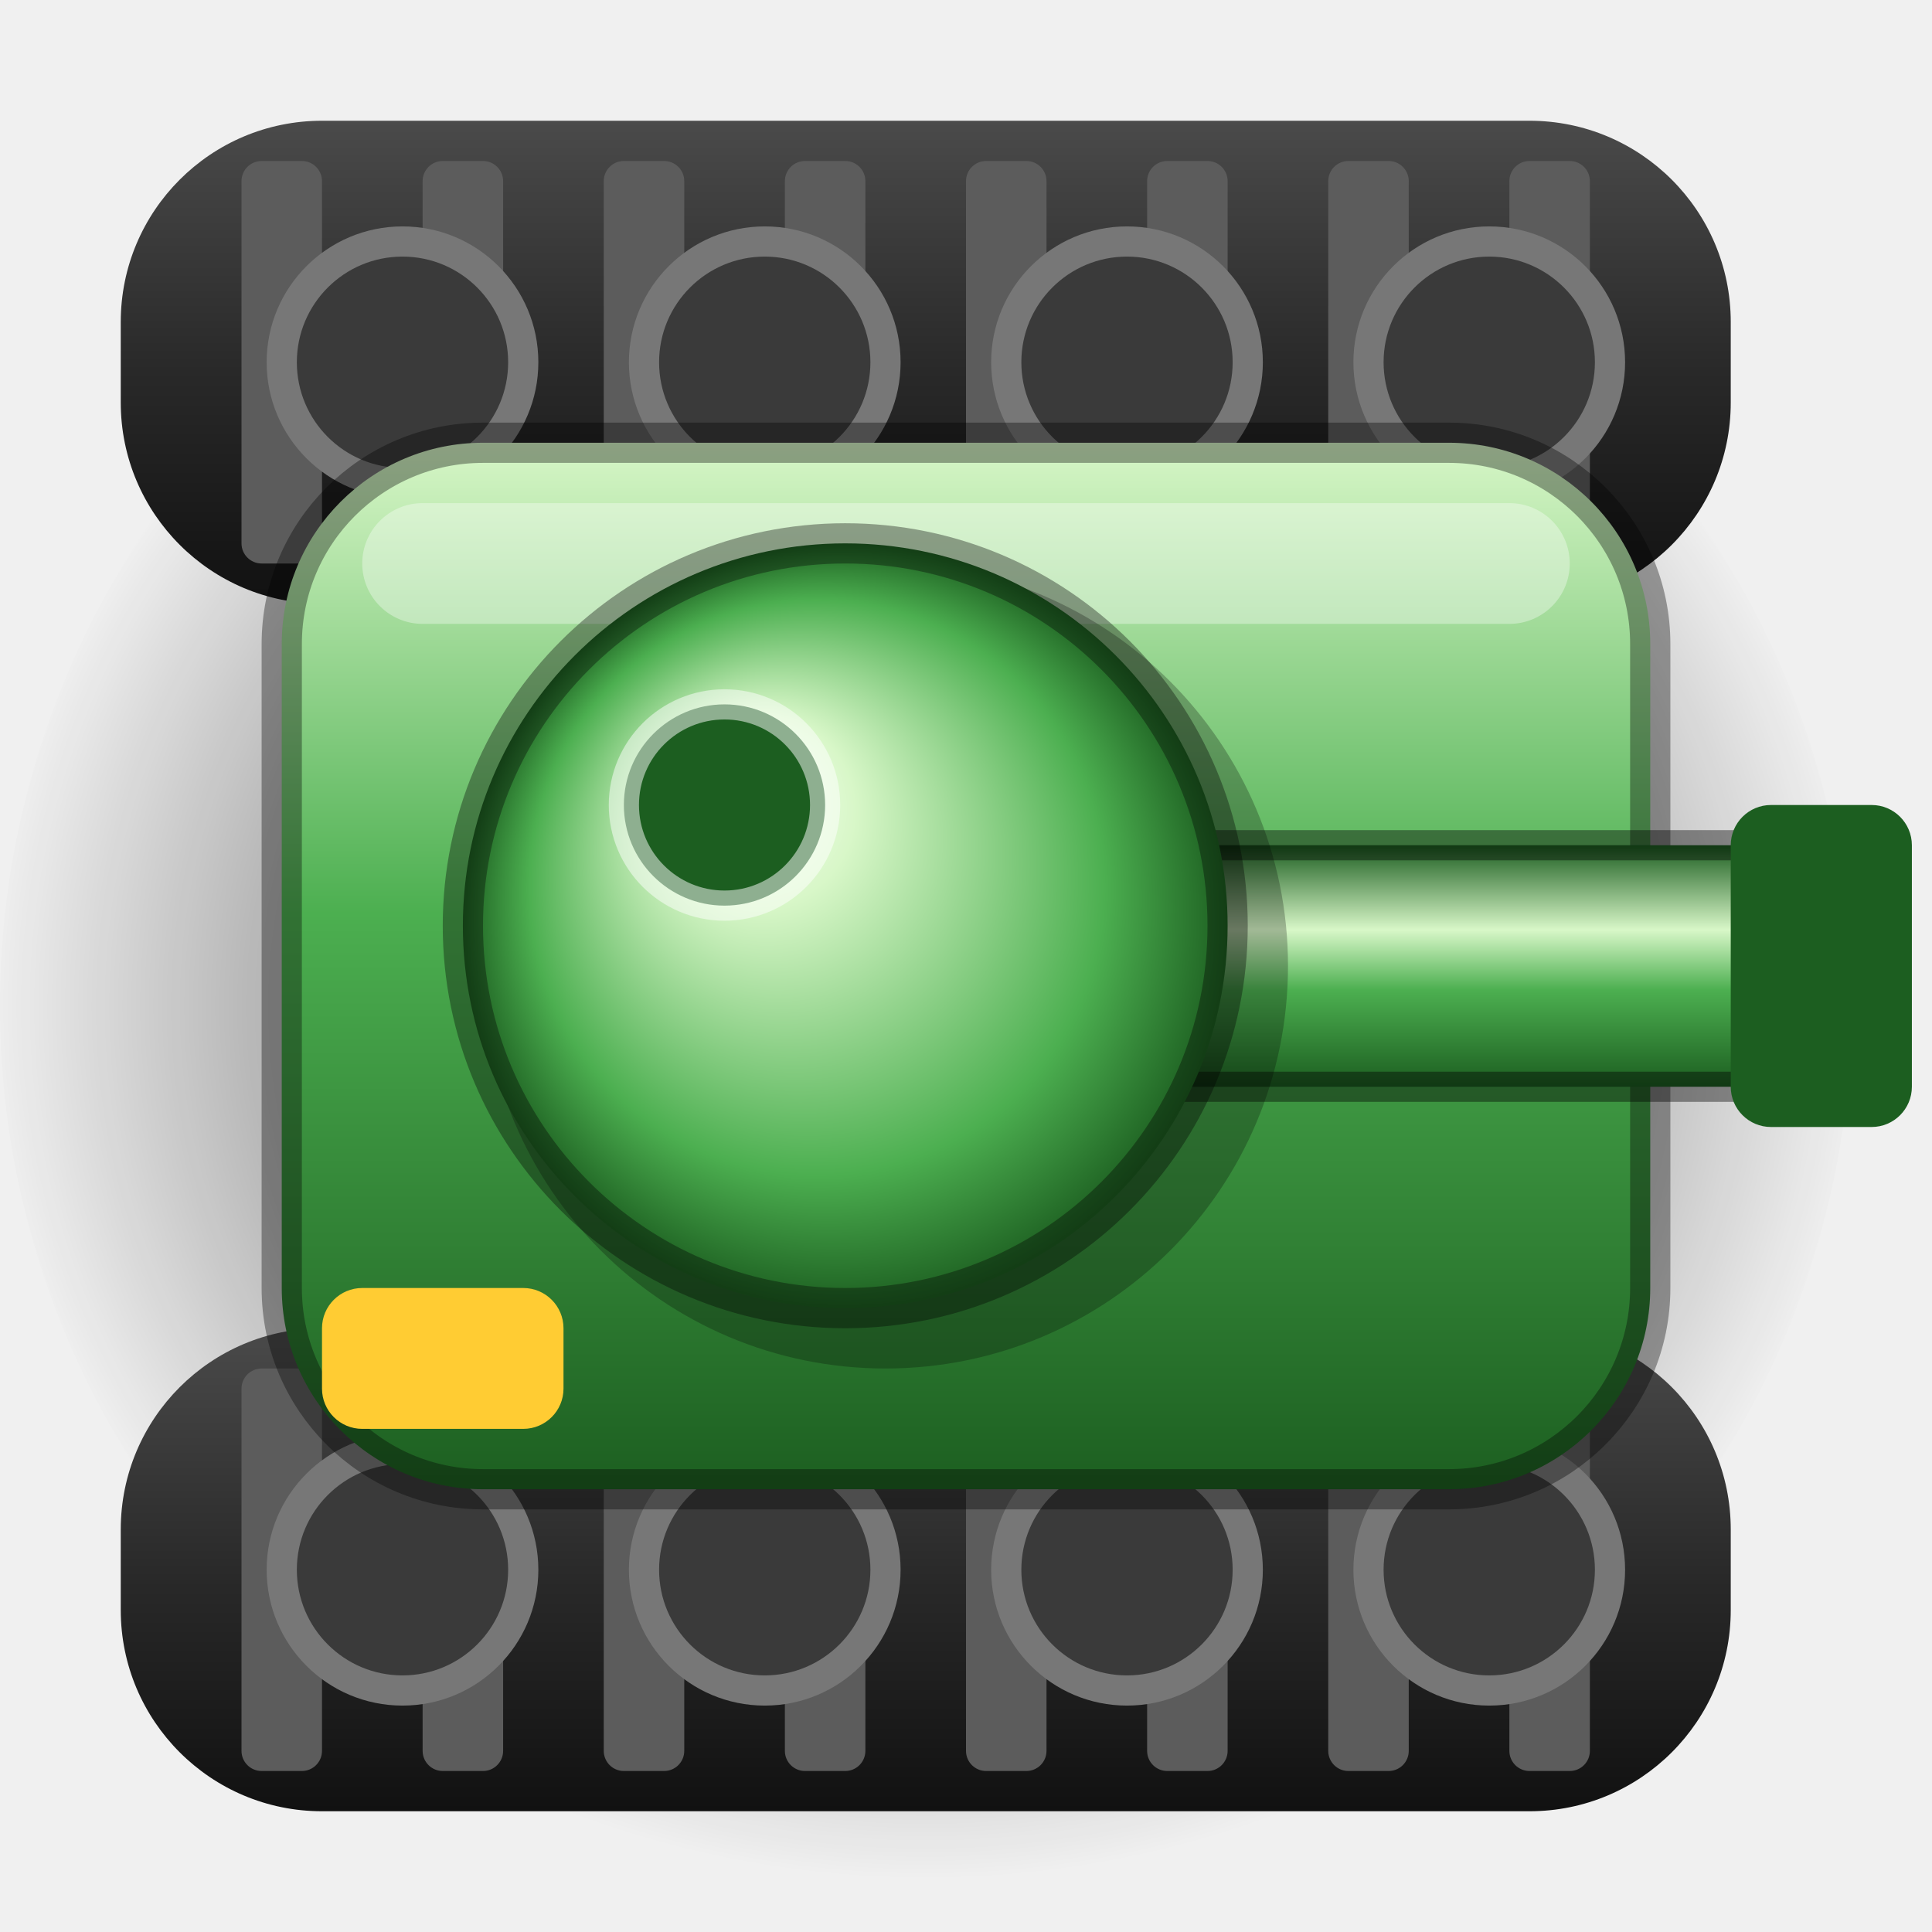
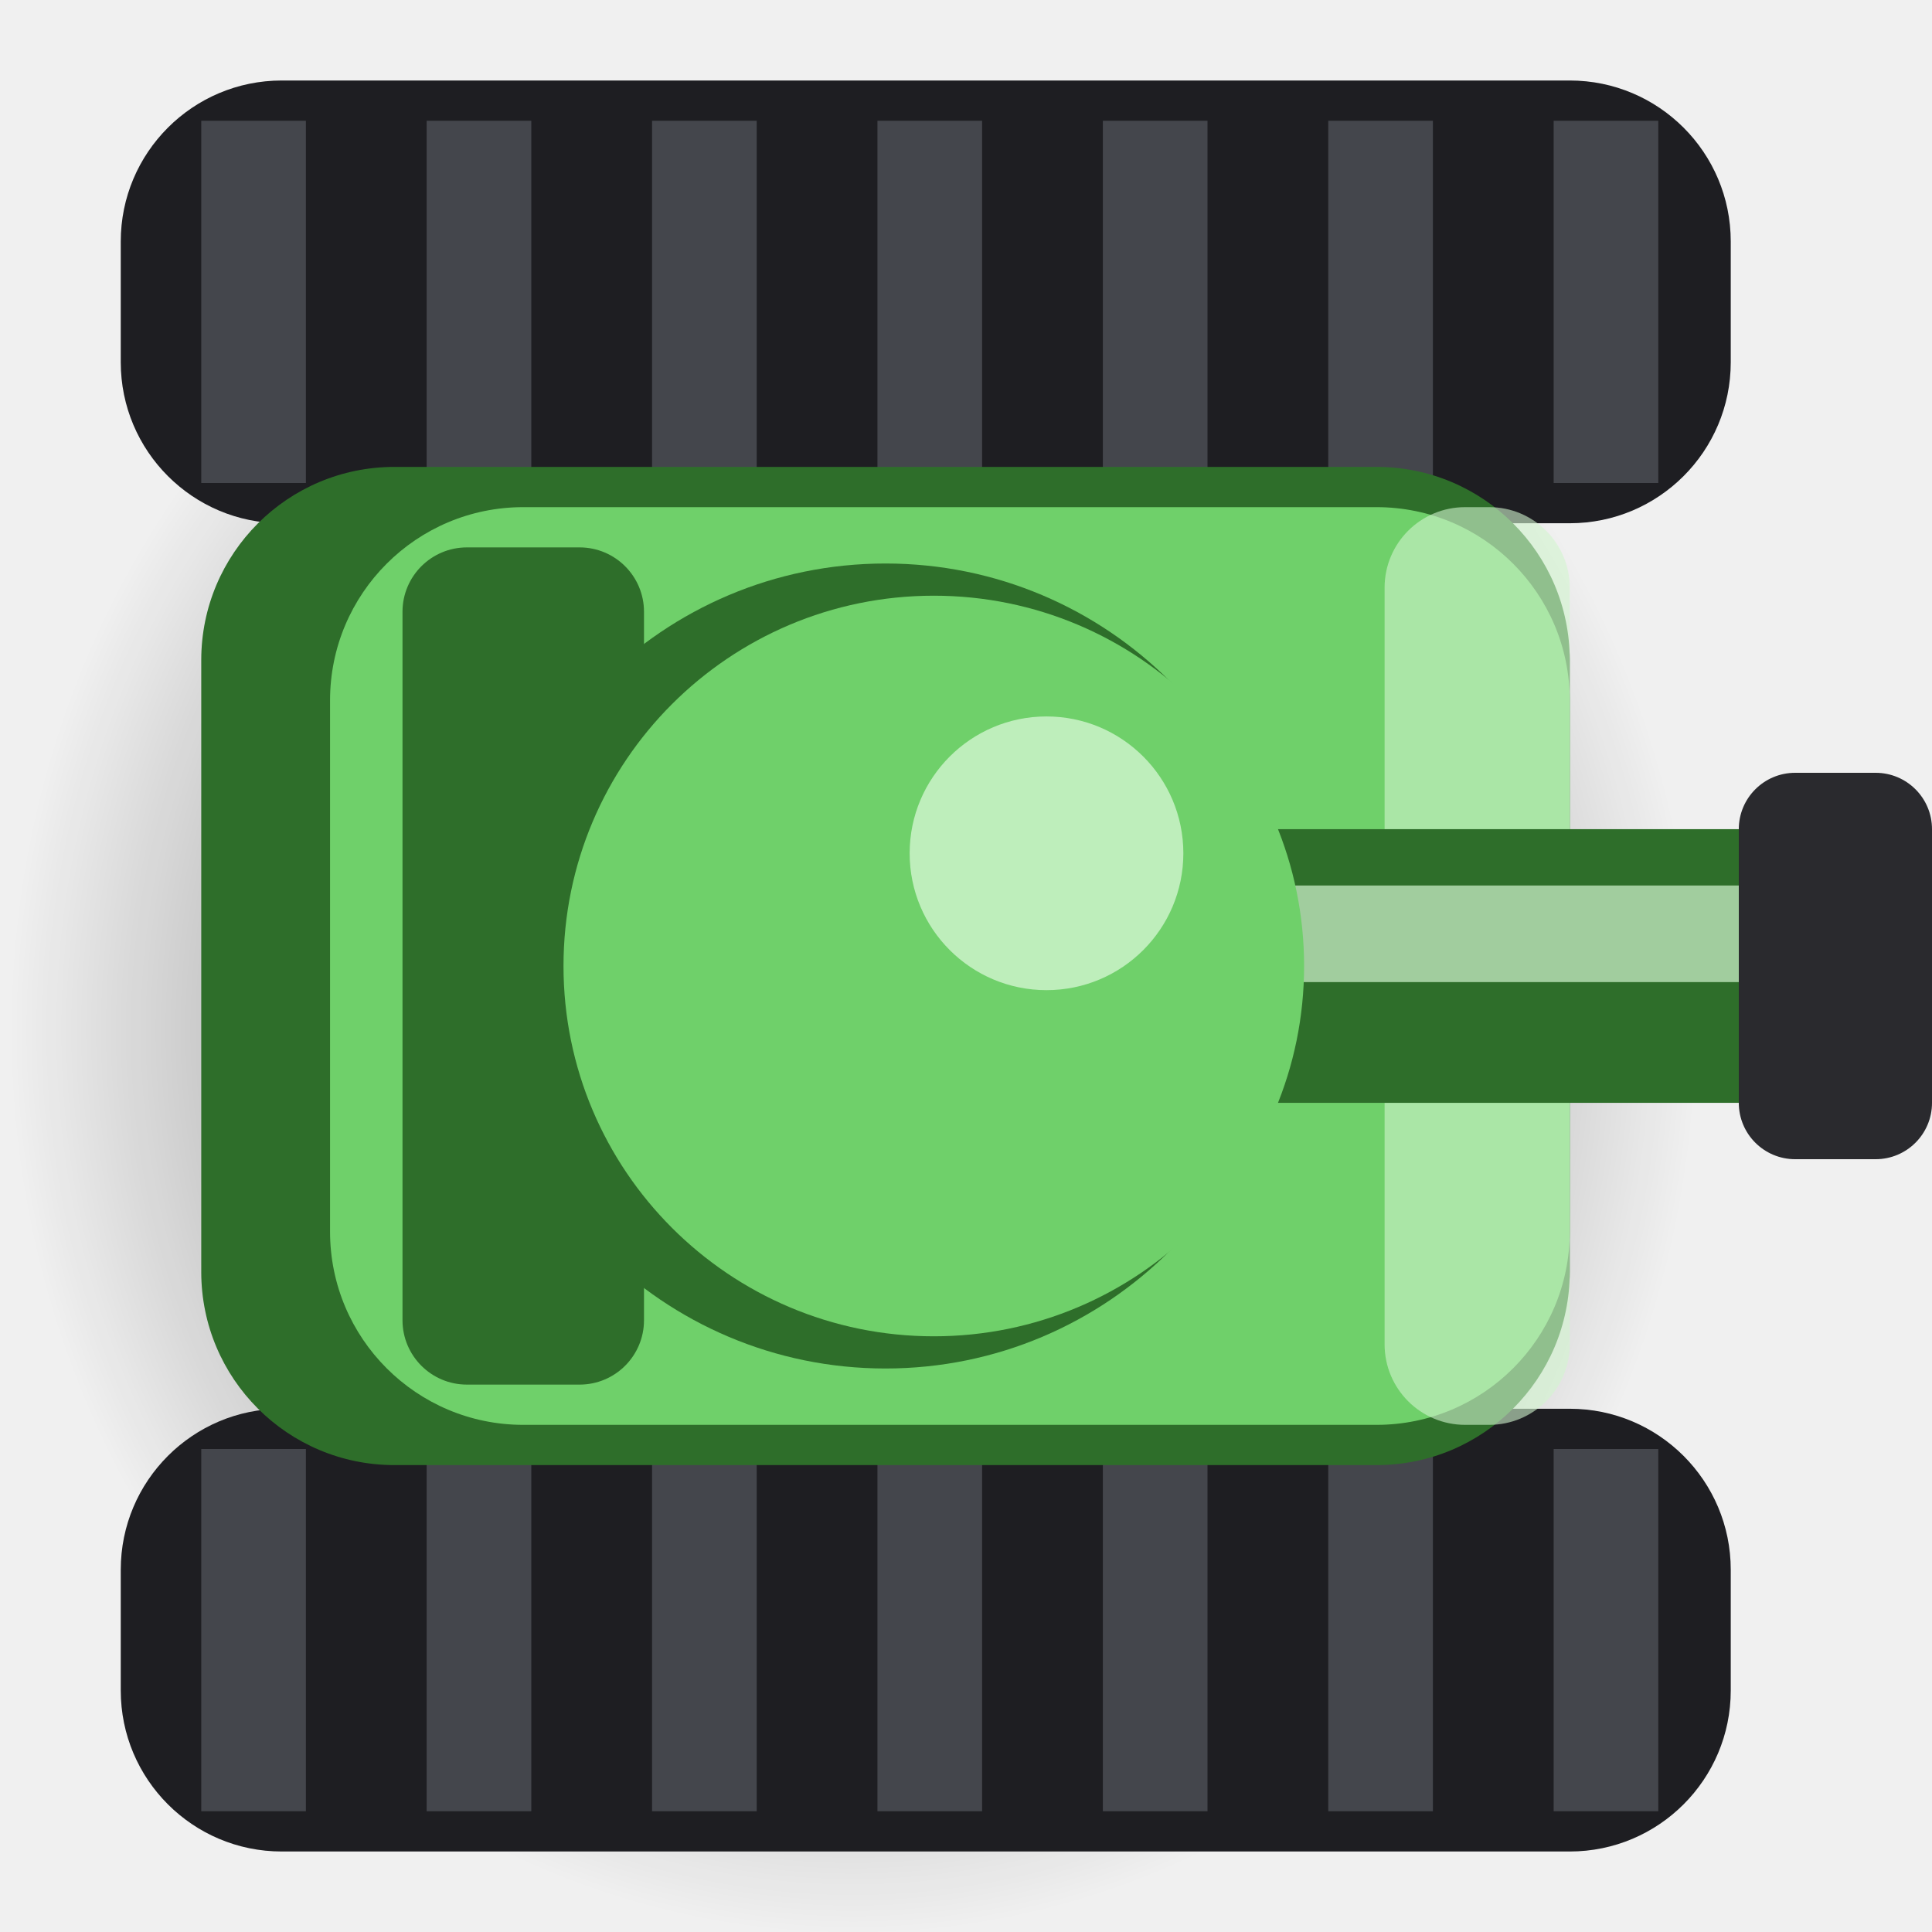
- <svg xmlns="http://www.w3.org/2000/svg" width="24" height="24" viewBox="0 0 96 96">
+ <svg xmlns="http://www.w3.org/2000/svg" width="24" height="24" viewBox="0 0 24 24">
  <defs>
    <radialGradient id="sh" cx="0.5" cy="0.5" r="0.5">
-       <stop offset="0" stop-color="#000" stop-opacity="0.55" />
-       <stop offset="0.7" stop-color="#000" stop-opacity="0.25" />
+       <stop offset="0" stop-color="#000" stop-opacity="0.45" />
+       <stop offset="0.7" stop-color="#000" stop-opacity="0.2" />
      <stop offset="1" stop-color="#000" stop-opacity="0" />
    </radialGradient>
-     <linearGradient id="trk" x1="0" y1="0" x2="0" y2="1">
-       <stop offset="0" stop-color="#4a4a4a" />
-       <stop offset="0.5" stop-color="#2a2a2a" />
-       <stop offset="1" stop-color="#111" />
-     </linearGradient>
-     <linearGradient id="hull" x1="0" y1="0" x2="0" y2="1">
-       <stop offset="0" stop-color="#d8f7c8" />
-       <stop offset="0.45" stop-color="#4caf50" />
-       <stop offset="1" stop-color="#1c5e20" />
-     </linearGradient>
-     <radialGradient id="tur" cx="0.5" cy="0.5" r="0.5" fx="0.35" fy="0.3">
-       <stop offset="0" stop-color="#fff" />
-       <stop offset="0.25" stop-color="#d8f7c8" />
-       <stop offset="0.75" stop-color="#4caf50" />
-       <stop offset="1" stop-color="#1c5e20" />
-     </radialGradient>
-     <linearGradient id="bar" x1="0" y1="0" x2="0" y2="1">
-       <stop offset="0" stop-color="#1c5e20" />
-       <stop offset="0.35" stop-color="#d8f7c8" />
-       <stop offset="0.6" stop-color="#4caf50" />
-       <stop offset="1" stop-color="#1c5e20" />
-     </linearGradient>
  </defs>
-   <ellipse cx="46" cy="50" rx="46" ry="44" fill="url(#sh)" />
-   <rect x="6" y="6" width="80" height="24" rx="10" fill="url(#trk)" />
-   <rect x="12" y="8" width="4" height="20" rx="1" fill="#5c5c5c" />
-   <rect x="21" y="8" width="4" height="20" rx="1" fill="#5c5c5c" />
-   <rect x="30" y="8" width="4" height="20" rx="1" fill="#5c5c5c" />
-   <rect x="39" y="8" width="4" height="20" rx="1" fill="#5c5c5c" />
-   <rect x="48" y="8" width="4" height="20" rx="1" fill="#5c5c5c" />
-   <rect x="57" y="8" width="4" height="20" rx="1" fill="#5c5c5c" />
-   <rect x="66" y="8" width="4" height="20" rx="1" fill="#5c5c5c" />
-   <rect x="75" y="8" width="4" height="20" rx="1" fill="#5c5c5c" />
-   <circle cx="20" cy="18" r="6" fill="#3a3a3a" stroke="#777" stroke-width="1.5" />
-   <circle cx="38" cy="18" r="6" fill="#3a3a3a" stroke="#777" stroke-width="1.5" />
-   <circle cx="56" cy="18" r="6" fill="#3a3a3a" stroke="#777" stroke-width="1.5" />
-   <circle cx="74" cy="18" r="6" fill="#3a3a3a" stroke="#777" stroke-width="1.5" />
-   <rect x="6" y="66" width="80" height="24" rx="10" fill="url(#trk)" />
-   <rect x="12" y="68" width="4" height="20" rx="1" fill="#5c5c5c" />
-   <rect x="21" y="68" width="4" height="20" rx="1" fill="#5c5c5c" />
-   <rect x="30" y="68" width="4" height="20" rx="1" fill="#5c5c5c" />
-   <rect x="39" y="68" width="4" height="20" rx="1" fill="#5c5c5c" />
-   <rect x="48" y="68" width="4" height="20" rx="1" fill="#5c5c5c" />
-   <rect x="57" y="68" width="4" height="20" rx="1" fill="#5c5c5c" />
-   <rect x="66" y="68" width="4" height="20" rx="1" fill="#5c5c5c" />
-   <rect x="75" y="68" width="4" height="20" rx="1" fill="#5c5c5c" />
-   <circle cx="20" cy="78" r="6" fill="#3a3a3a" stroke="#777" stroke-width="1.5" />
-   <circle cx="38" cy="78" r="6" fill="#3a3a3a" stroke="#777" stroke-width="1.5" />
-   <circle cx="56" cy="78" r="6" fill="#3a3a3a" stroke="#777" stroke-width="1.5" />
-   <circle cx="74" cy="78" r="6" fill="#3a3a3a" stroke="#777" stroke-width="1.5" />
-   <rect x="14" y="22" width="68" height="52" rx="10" fill="url(#hull)" stroke="#000" stroke-opacity=".35" stroke-width="2" />
-   <rect x="18" y="25" width="60" height="6" rx="3" fill="#fff" opacity=".35" />
-   <rect x="16" y="64" width="12" height="7" rx="2" fill="#ffcc33" />
-   <rect x="50" y="42" width="44" height="12" rx="3" fill="url(#bar)" stroke="#000" stroke-opacity=".4" stroke-width="1.5" />
-   <rect x="86" y="40" width="9" height="16" rx="2" fill="#1c5e20" />
-   <circle cx="44" cy="48" r="20" fill="#000" opacity=".25" />
-   <circle cx="42" cy="46" r="19" fill="url(#tur)" stroke="#000" stroke-opacity=".35" stroke-width="2" />
-   <circle cx="36" cy="40" r="5" fill="#1c5e20" stroke="#fff" stroke-opacity=".5" stroke-width="1.5" />
+   <g transform="rotate(90 12 12)">
+     <ellipse cx="12.8" cy="13.4" rx="11.2" ry="10.6" fill="url(#sh)" />
+     <rect x="1" y="2.5" width="5.5" height="20" rx="2" fill="#1e1e22" />
+     <rect x="1.5" y="3.4" width="4.5" height="1.3" fill="#44464c" />
+     <rect x="1.5" y="6.2" width="4.5" height="1.3" fill="#44464c" />
+     <rect x="1.5" y="9.0" width="4.5" height="1.3" fill="#44464c" />
+     <rect x="1.5" y="11.8" width="4.5" height="1.3" fill="#44464c" />
+     <rect x="1.5" y="14.6" width="4.5" height="1.3" fill="#44464c" />
+     <rect x="1.5" y="17.4" width="4.5" height="1.3" fill="#44464c" />
+     <rect x="1.5" y="20.2" width="4.5" height="1.3" fill="#44464c" />
+     <rect x="17.5" y="2.5" width="5.5" height="20" rx="2" fill="#1e1e22" />
+     <rect x="18.0" y="3.4" width="4.5" height="1.3" fill="#44464c" />
+     <rect x="18.0" y="6.2" width="4.5" height="1.3" fill="#44464c" />
+     <rect x="18.0" y="9.0" width="4.5" height="1.3" fill="#44464c" />
+     <rect x="18.0" y="11.8" width="4.5" height="1.3" fill="#44464c" />
+     <rect x="18.0" y="14.6" width="4.5" height="1.3" fill="#44464c" />
+     <rect x="18.0" y="17.4" width="4.5" height="1.3" fill="#44464c" />
+     <rect x="18.0" y="20.2" width="4.5" height="1.3" fill="#44464c" />
+     <rect x="5.8" y="4.5" width="12.4" height="17" rx="2.4" fill="#2e6e2a" />
+     <rect x="6.3" y="4.5" width="11.4" height="15.4" rx="2.4" fill="#6fd06a" />
+     <rect x="6.3" y="4.5" width="11.4" height="2.3" rx="1" fill="#d2f5cf" fill-opacity="0.6" />
+     <rect x="6.8" y="16" width="10.4" height="3" rx="0.8" fill="#2e6e2a" />
+     <rect x="10.3" y="0.8" width="3.4" height="11" rx="1" fill="#2e6e2a" />
+     <rect x="11" y="0.8" width="1.2" height="10" fill="#d2f5cf" fill-opacity="0.7" />
+     <rect x="9.6" y="0" width="4.8" height="2.4" rx="0.7" fill="#2a2a2e" />
+     <circle cx="12" cy="13" r="5" fill="#2e6e2a" />
+     <circle cx="12" cy="12.4" r="4.6" fill="#6fd06a" />
+     <circle cx="10.6" cy="11" r="1.7" fill="#d2f5cf" fill-opacity="0.8" />
+   </g>
</svg>
